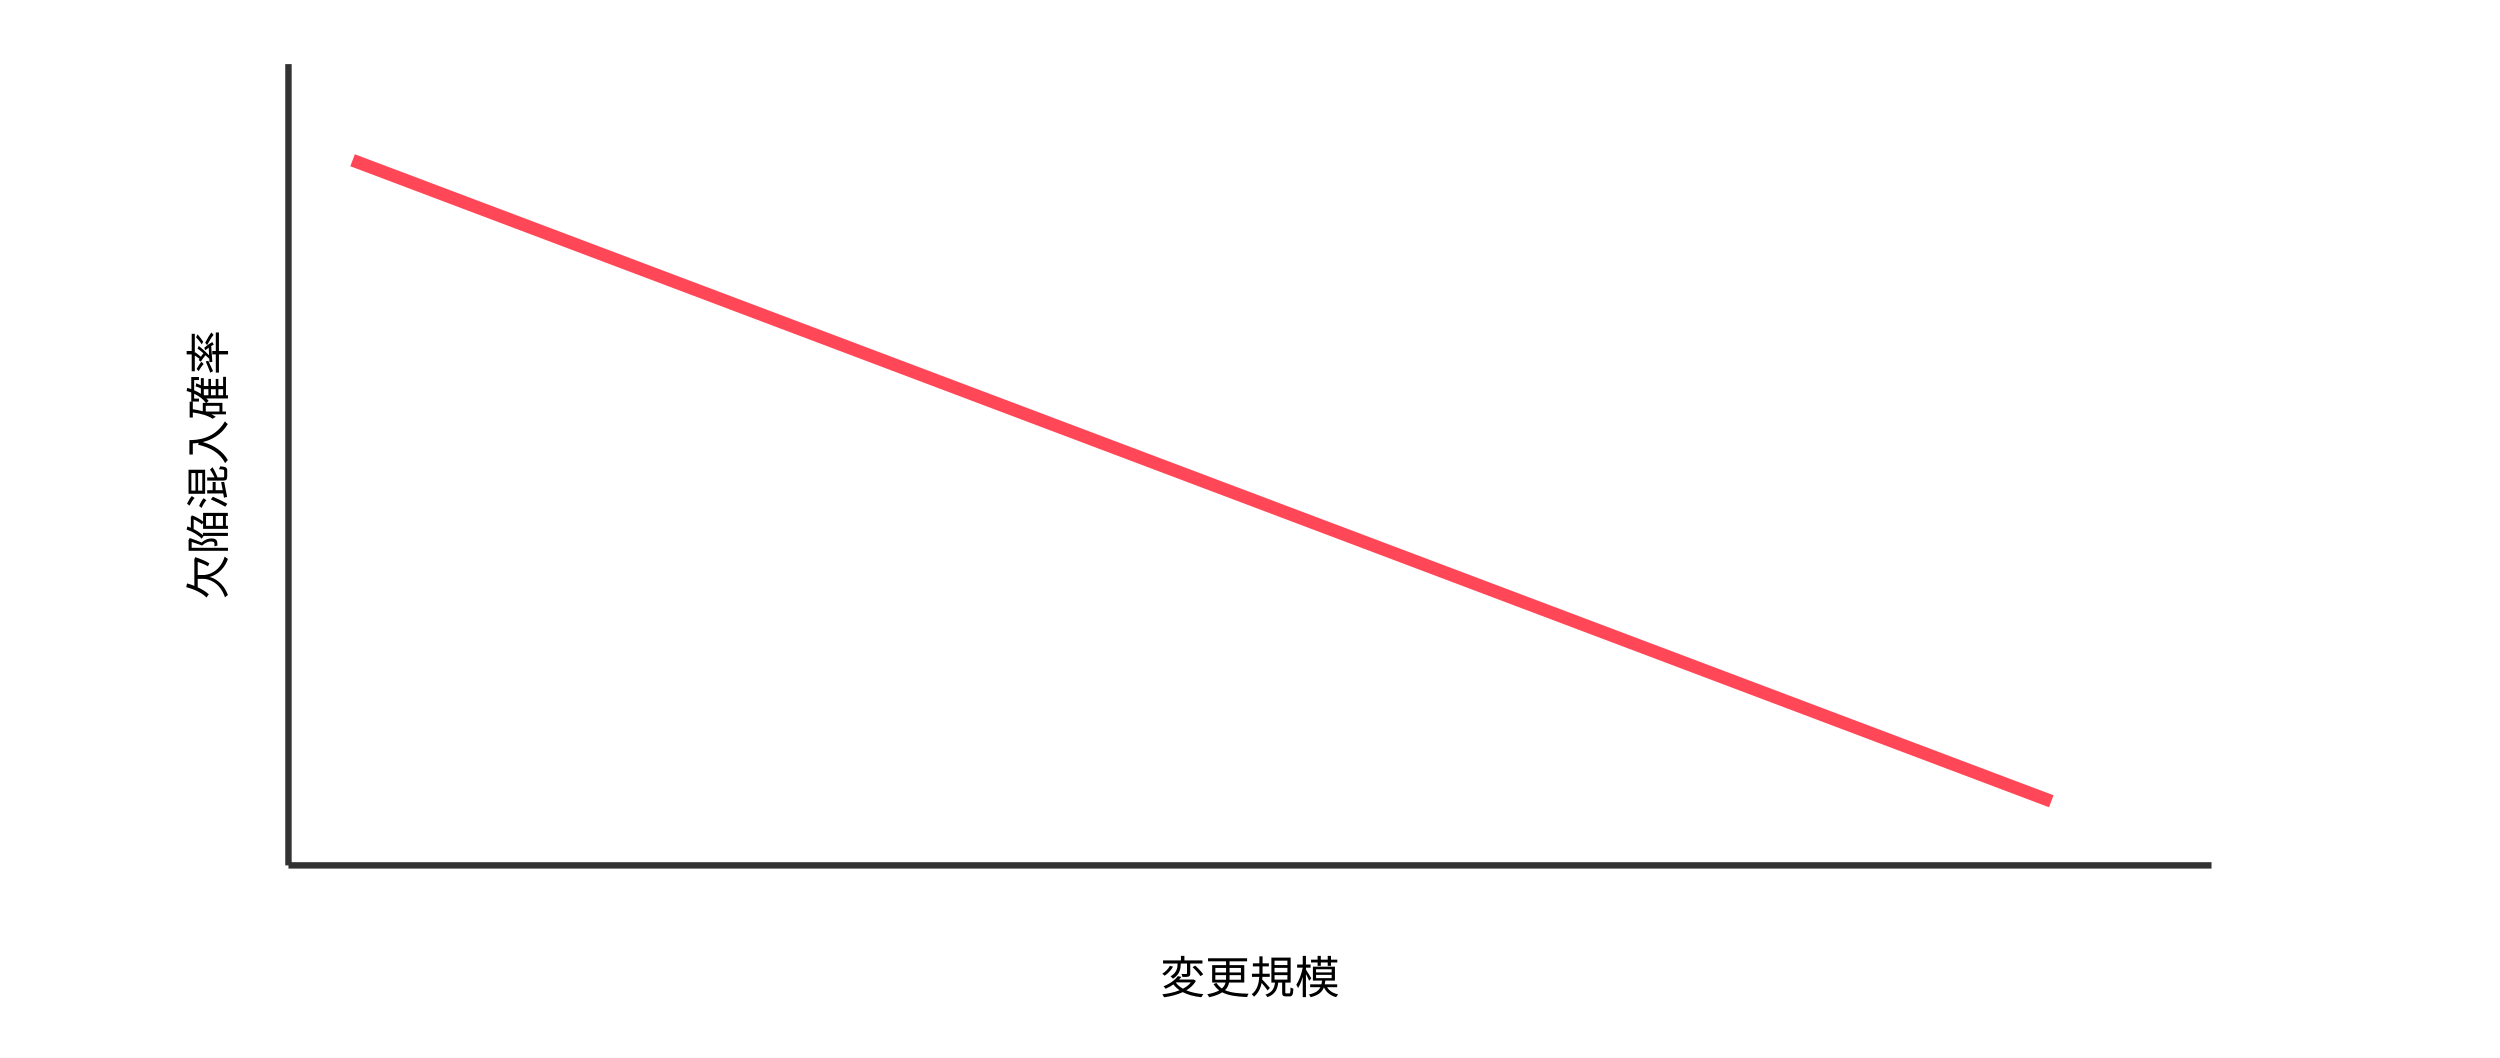
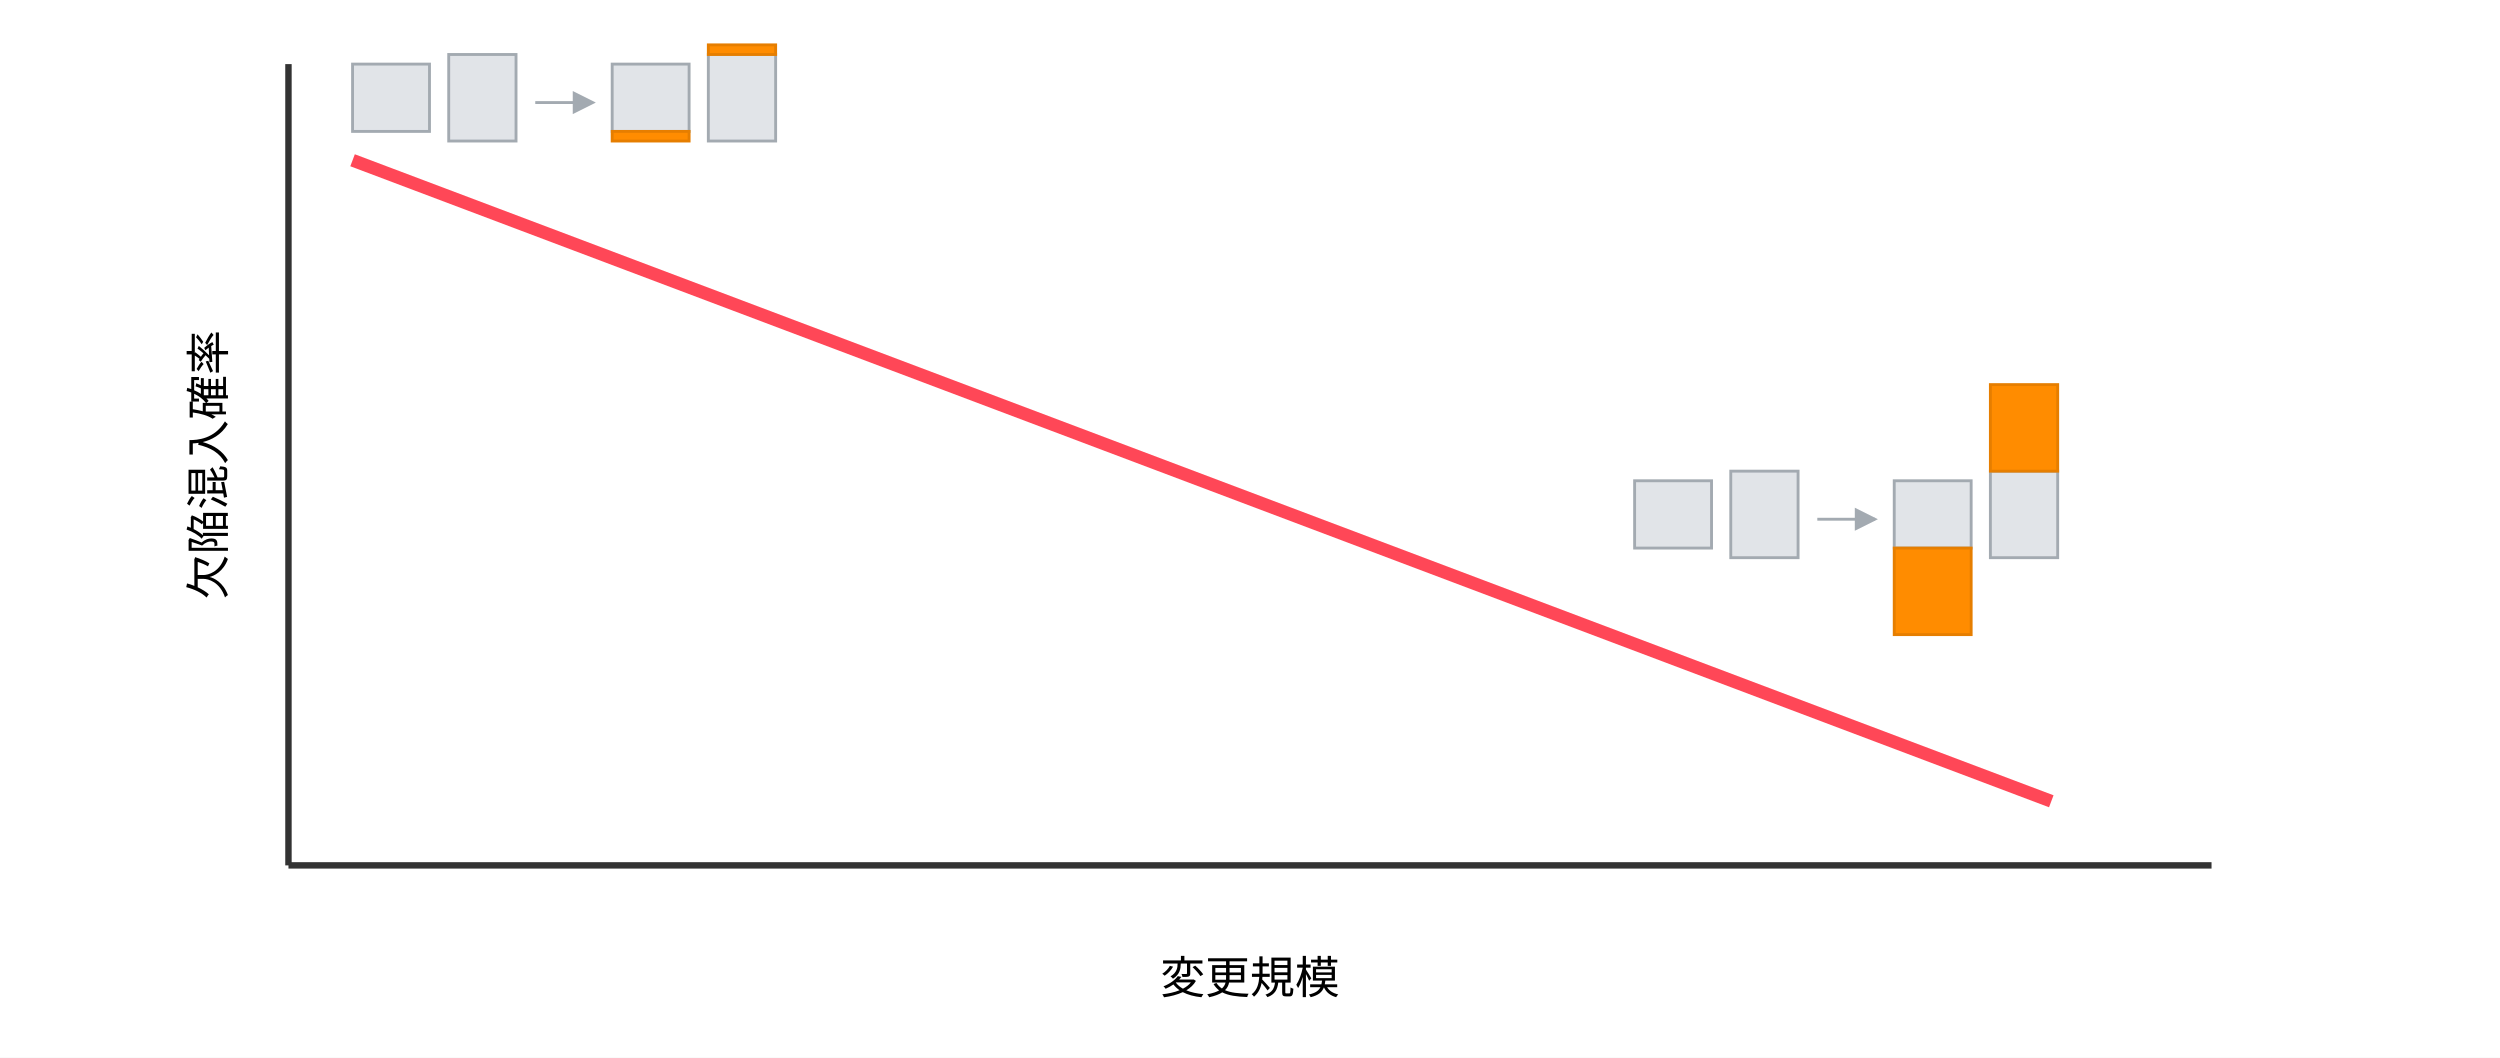
<svg xmlns="http://www.w3.org/2000/svg" width="780" height="330" viewBox="10 30 780 330">
+   <defs>
+     <style>
+       .module-base { fill: #E1E4E8; stroke: #A3AAB1; stroke-width: 1.5; }
+       .module-add { fill: #FF8C00; stroke: #E67E00; stroke-width: 1.5; }
+     </style>
+     <marker id="arrow-gray" markerWidth="8" markerHeight="8" refX="7" refY="4" orient="auto">
+       <path d="M0,0 L8,4 L0,8 Z" fill="#A3AAB1" />
+     </marker>
+   </defs>
  <rect x="10" y="30" width="780" height="330" fill="#ffffff" />
  <line x1="100" y1="300" x2="700" y2="300" stroke="#333" stroke-width="2" />
  <line x1="100" y1="300" x2="100" y2="50" stroke="#333" stroke-width="2" />
  <text x="400" y="340" font-family="sans-serif" font-size="14" text-anchor="middle">変更規模</text>
  <text x="80" y="175" font-family="sans-serif" font-size="14" text-anchor="middle" transform="rotate(-90, 80, 175)">欠陥混入確率</text>
  <path d="M 120 80 L 650 280" stroke="#ff4757" stroke-width="4" fill="none" />
+   <g transform="translate(120, 50) scale(0.6)">
+     <rect x="0" y="0" width="40" height="35" class="module-base" />
+     <rect x="50" y="-5" width="35" height="45" class="module-base" />
+     <path d="M95,20 L125,20" fill="none" stroke="#A3AAB1" stroke-width="1.5" marker-end="url(#arrow-gray)" />
+     <g transform="translate(135, 0)">
+       <rect x="0" y="0" width="40" height="35" class="module-base" />
+       <rect x="0" y="35" width="40" height="5" class="module-add" />
+       <rect x="50" y="-5" width="35" height="45" class="module-base" />
+       <rect x="50" y="-10" width="35" height="5" class="module-add" />
+     </g>
+   </g>
+   <g transform="translate(520, 180) scale(0.6)">
+     <rect x="0" y="0" width="40" height="35" class="module-base" />
+     <rect x="50" y="-5" width="35" height="45" class="module-base" />
+     <path d="M95,20 L125,20" fill="none" stroke="#A3AAB1" stroke-width="1.5" marker-end="url(#arrow-gray)" />
+     <g transform="translate(135, 0)">
+       <rect x="0" y="0" width="40" height="35" class="module-base" />
+       <rect x="0" y="35" width="40" height="45" class="module-add" />
+       <rect x="50" y="-5" width="35" height="45" class="module-base" />
+       <rect x="50" y="-50" width="35" height="45" class="module-add" />
+     </g>
+   </g>
</svg>
